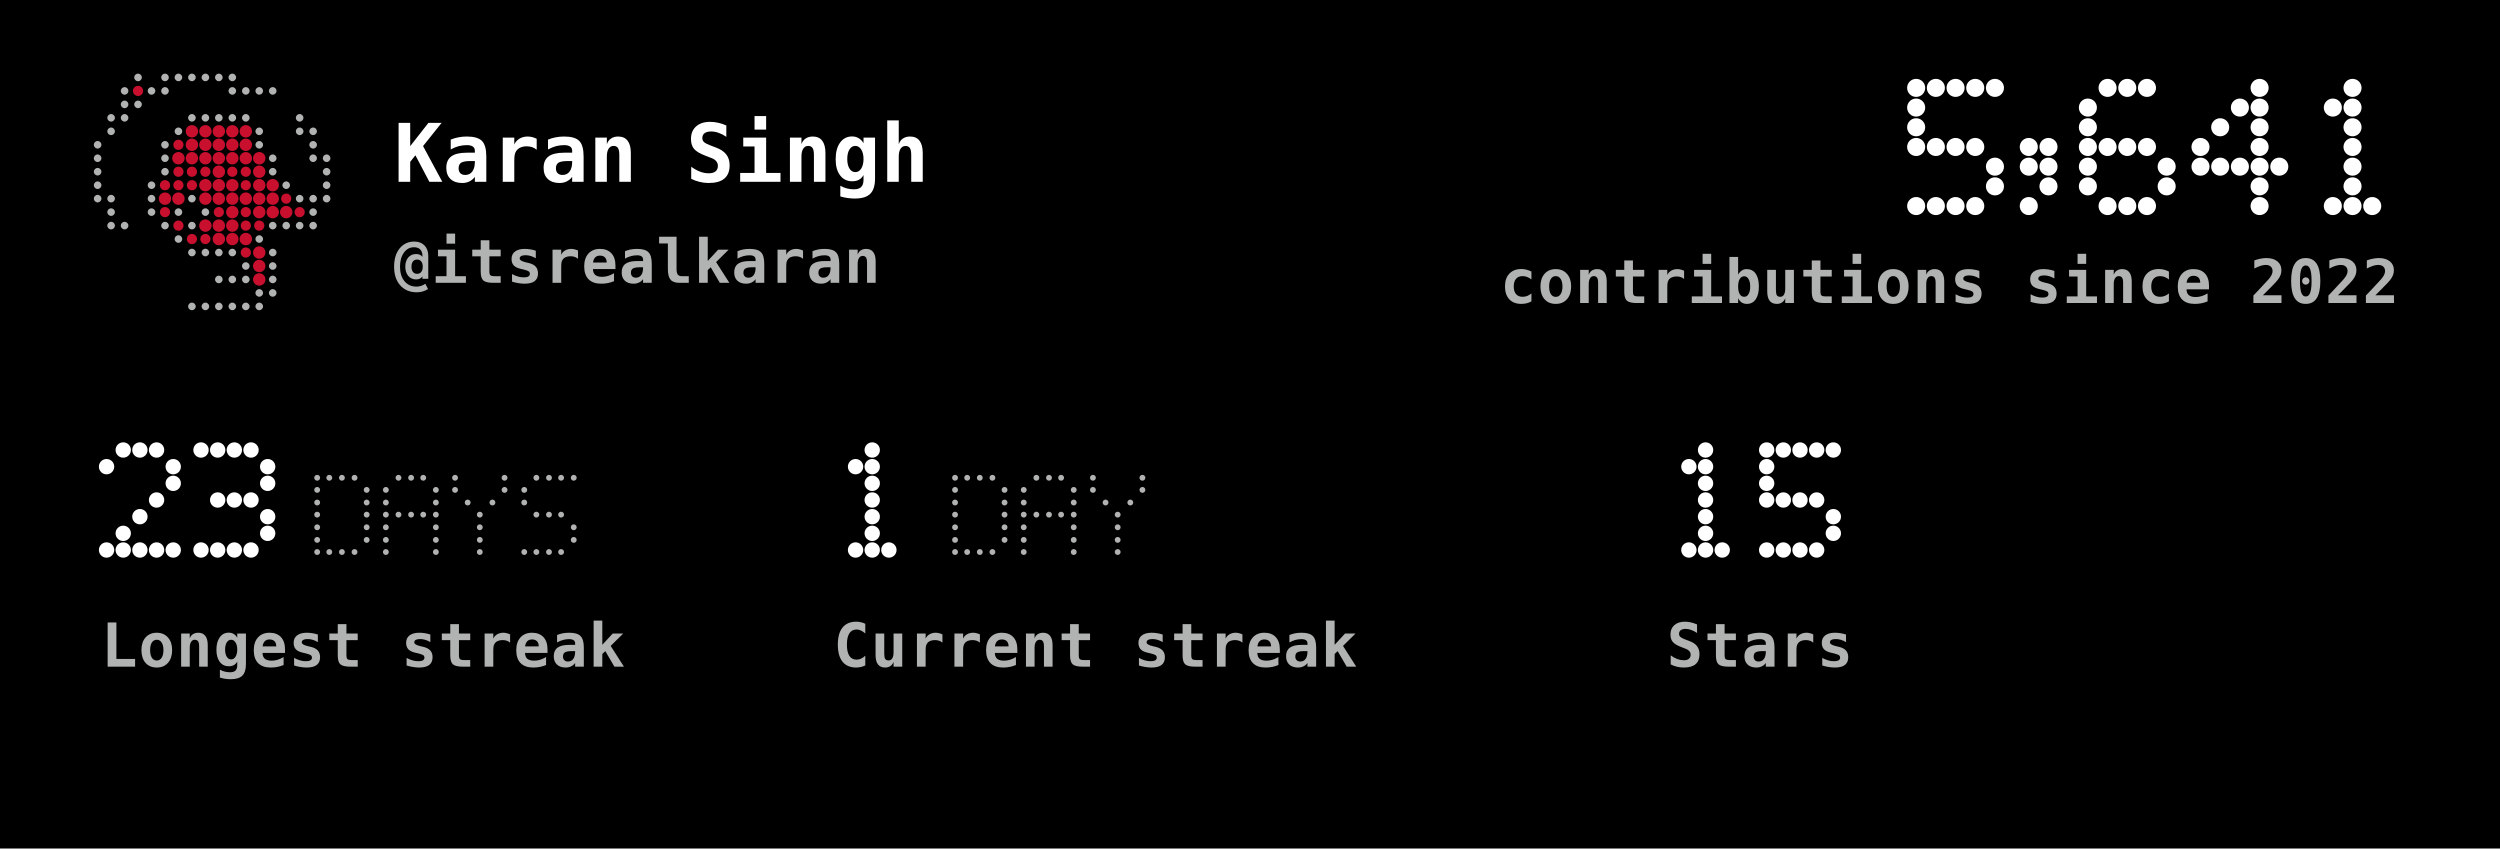
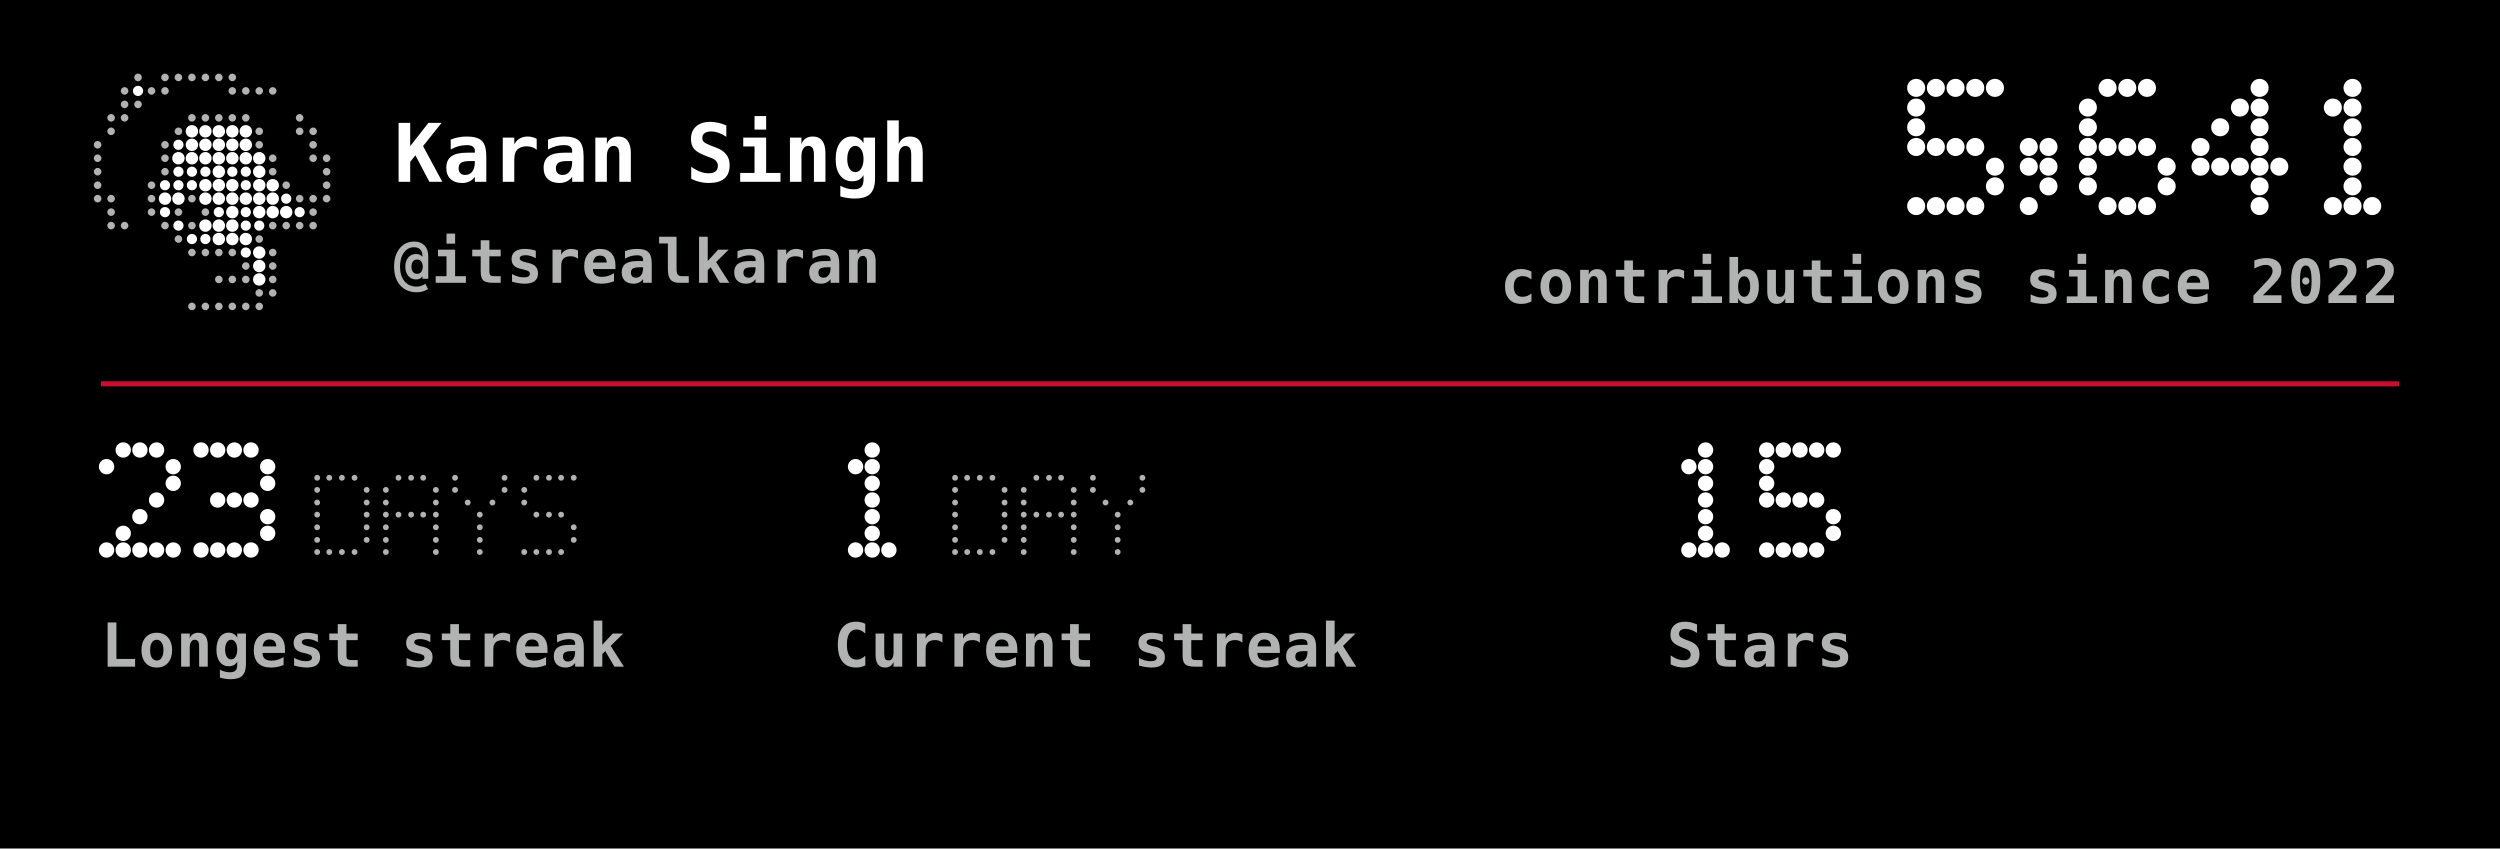
<svg xmlns="http://www.w3.org/2000/svg" width="495" height="168" viewBox="0 0 495 168" role="img">
  <rect width="495" height="168" fill="#000000" />
  <rect x="20" y="20" width="0" height="0" fill="#C8102E" />
  <circle cx="27.33" cy="15.33" r="0.75" fill="#B1B3B3" />
  <circle cx="32.67" cy="15.33" r="0.75" fill="#B1B3B3" />
  <circle cx="35.33" cy="15.33" r="0.75" fill="#B1B3B3" />
  <circle cx="38.00" cy="15.33" r="0.75" fill="#B1B3B3" />
  <circle cx="40.67" cy="15.33" r="0.75" fill="#B1B3B3" />
  <circle cx="43.33" cy="15.33" r="0.75" fill="#B1B3B3" />
  <circle cx="46.00" cy="15.33" r="0.75" fill="#B1B3B3" />
  <circle cx="24.67" cy="18.00" r="0.75" fill="#B1B3B3" />
-   <circle cx="27.33" cy="18.00" r="1.01" fill="#C8102E" />
+   <circle cx="27.33" cy="18.00" r="1.01" fill="#FFFFFF" />
  <circle cx="30.00" cy="18.00" r="0.75" fill="#B1B3B3" />
  <circle cx="32.67" cy="18.00" r="0.75" fill="#B1B3B3" />
  <circle cx="46.00" cy="18.00" r="0.75" fill="#B1B3B3" />
  <circle cx="48.67" cy="18.00" r="0.75" fill="#B1B3B3" />
  <circle cx="51.33" cy="18.00" r="0.75" fill="#B1B3B3" />
  <circle cx="54.00" cy="18.00" r="0.75" fill="#B1B3B3" />
  <circle cx="24.67" cy="20.67" r="0.75" fill="#B1B3B3" />
  <circle cx="27.33" cy="20.67" r="0.75" fill="#B1B3B3" />
  <circle cx="22.00" cy="23.33" r="0.75" fill="#B1B3B3" />
  <circle cx="24.67" cy="23.33" r="0.75" fill="#B1B3B3" />
  <circle cx="38.00" cy="23.33" r="0.75" fill="#B1B3B3" />
  <circle cx="40.67" cy="23.33" r="0.75" fill="#B1B3B3" />
  <circle cx="43.33" cy="23.33" r="0.75" fill="#B1B3B3" />
  <circle cx="46.00" cy="23.33" r="0.75" fill="#B1B3B3" />
  <circle cx="48.67" cy="23.33" r="0.75" fill="#B1B3B3" />
  <circle cx="59.33" cy="23.33" r="0.75" fill="#B1B3B3" />
  <circle cx="22.00" cy="26.00" r="0.75" fill="#B1B3B3" />
  <circle cx="35.33" cy="26.00" r="0.75" fill="#B1B3B3" />
-   <circle cx="38.00" cy="26.00" r="1.23" fill="#C8102E" />
-   <circle cx="40.67" cy="26.00" r="1.23" fill="#C8102E" />
-   <circle cx="43.33" cy="26.00" r="1.23" fill="#C8102E" />
-   <circle cx="46.00" cy="26.00" r="1.23" fill="#C8102E" />
-   <circle cx="48.67" cy="26.00" r="1.23" fill="#C8102E" />
+   <circle cx="38.00" cy="26.00" r="1.23" fill="#FFFFFF" />
+   <circle cx="40.67" cy="26.00" r="1.23" fill="#FFFFFF" />
+   <circle cx="43.33" cy="26.00" r="1.23" fill="#FFFFFF" />
+   <circle cx="46.00" cy="26.00" r="1.23" fill="#FFFFFF" />
+   <circle cx="48.67" cy="26.00" r="1.23" fill="#FFFFFF" />
  <circle cx="51.33" cy="26.00" r="0.75" fill="#B1B3B3" />
  <circle cx="59.33" cy="26.00" r="0.75" fill="#B1B3B3" />
  <circle cx="62.00" cy="26.00" r="0.75" fill="#B1B3B3" />
  <circle cx="19.33" cy="28.67" r="0.75" fill="#B1B3B3" />
  <circle cx="32.67" cy="28.67" r="0.75" fill="#B1B3B3" />
-   <circle cx="35.33" cy="28.67" r="1.01" fill="#C8102E" />
-   <circle cx="38.00" cy="28.67" r="1.23" fill="#C8102E" />
-   <circle cx="40.67" cy="28.67" r="1.23" fill="#C8102E" />
-   <circle cx="43.33" cy="28.67" r="1.23" fill="#C8102E" />
-   <circle cx="46.00" cy="28.67" r="1.23" fill="#C8102E" />
-   <circle cx="48.67" cy="28.67" r="1.23" fill="#C8102E" />
+   <circle cx="35.33" cy="28.67" r="1.01" fill="#FFFFFF" />
+   <circle cx="38.00" cy="28.67" r="1.23" fill="#FFFFFF" />
+   <circle cx="40.67" cy="28.67" r="1.23" fill="#FFFFFF" />
+   <circle cx="43.33" cy="28.67" r="1.23" fill="#FFFFFF" />
+   <circle cx="46.00" cy="28.67" r="1.23" fill="#FFFFFF" />
+   <circle cx="48.67" cy="28.67" r="1.23" fill="#FFFFFF" />
  <circle cx="51.33" cy="28.67" r="0.75" fill="#B1B3B3" />
  <circle cx="62.00" cy="28.67" r="0.75" fill="#B1B3B3" />
  <circle cx="19.33" cy="31.33" r="0.75" fill="#B1B3B3" />
  <circle cx="32.67" cy="31.33" r="0.75" fill="#B1B3B3" />
-   <circle cx="35.33" cy="31.33" r="1.23" fill="#C8102E" />
-   <circle cx="38.00" cy="31.33" r="1.23" fill="#C8102E" />
-   <circle cx="40.67" cy="31.33" r="1.23" fill="#C8102E" />
-   <circle cx="43.33" cy="31.33" r="1.23" fill="#C8102E" />
-   <circle cx="46.00" cy="31.33" r="1.23" fill="#C8102E" />
-   <circle cx="48.67" cy="31.33" r="1.23" fill="#C8102E" />
-   <circle cx="51.33" cy="31.33" r="1.23" fill="#C8102E" />
+   <circle cx="35.33" cy="31.33" r="1.23" fill="#FFFFFF" />
+   <circle cx="38.00" cy="31.33" r="1.23" fill="#FFFFFF" />
+   <circle cx="40.67" cy="31.33" r="1.23" fill="#FFFFFF" />
+   <circle cx="43.33" cy="31.33" r="1.23" fill="#FFFFFF" />
+   <circle cx="46.00" cy="31.33" r="1.23" fill="#FFFFFF" />
+   <circle cx="48.67" cy="31.33" r="1.23" fill="#FFFFFF" />
+   <circle cx="51.33" cy="31.33" r="1.23" fill="#FFFFFF" />
  <circle cx="54.00" cy="31.33" r="0.75" fill="#B1B3B3" />
  <circle cx="62.00" cy="31.33" r="0.75" fill="#B1B3B3" />
  <circle cx="64.67" cy="31.33" r="0.75" fill="#B1B3B3" />
  <circle cx="19.33" cy="34.00" r="0.75" fill="#B1B3B3" />
  <circle cx="32.67" cy="34.00" r="0.75" fill="#B1B3B3" />
-   <circle cx="35.33" cy="34.00" r="1.01" fill="#C8102E" />
-   <circle cx="38.00" cy="34.00" r="1.01" fill="#C8102E" />
-   <circle cx="40.67" cy="34.00" r="1.01" fill="#C8102E" />
-   <circle cx="43.33" cy="34.00" r="1.23" fill="#C8102E" />
-   <circle cx="46.00" cy="34.00" r="1.01" fill="#C8102E" />
-   <circle cx="48.67" cy="34.00" r="1.01" fill="#C8102E" />
-   <circle cx="51.33" cy="34.00" r="1.23" fill="#C8102E" />
+   <circle cx="35.33" cy="34.00" r="1.01" fill="#FFFFFF" />
+   <circle cx="38.00" cy="34.00" r="1.01" fill="#FFFFFF" />
+   <circle cx="40.67" cy="34.00" r="1.01" fill="#FFFFFF" />
+   <circle cx="43.33" cy="34.00" r="1.23" fill="#FFFFFF" />
+   <circle cx="46.00" cy="34.00" r="1.01" fill="#FFFFFF" />
+   <circle cx="48.67" cy="34.00" r="1.01" fill="#FFFFFF" />
+   <circle cx="51.33" cy="34.00" r="1.23" fill="#FFFFFF" />
  <circle cx="54.00" cy="34.00" r="0.75" fill="#B1B3B3" />
  <circle cx="64.67" cy="34.00" r="0.75" fill="#B1B3B3" />
  <circle cx="19.33" cy="36.67" r="0.75" fill="#B1B3B3" />
  <circle cx="30.00" cy="36.67" r="0.75" fill="#B1B3B3" />
-   <circle cx="32.67" cy="36.67" r="1.01" fill="#C8102E" />
-   <circle cx="35.33" cy="36.67" r="1.01" fill="#C8102E" />
-   <circle cx="38.00" cy="36.67" r="1.01" fill="#C8102E" />
-   <circle cx="40.67" cy="36.67" r="1.23" fill="#C8102E" />
-   <circle cx="43.33" cy="36.67" r="1.23" fill="#C8102E" />
-   <circle cx="46.00" cy="36.67" r="1.23" fill="#C8102E" />
-   <circle cx="48.67" cy="36.67" r="1.01" fill="#C8102E" />
-   <circle cx="51.33" cy="36.67" r="1.23" fill="#C8102E" />
-   <circle cx="54.00" cy="36.67" r="1.23" fill="#C8102E" />
+   <circle cx="32.67" cy="36.67" r="1.01" fill="#FFFFFF" />
+   <circle cx="35.33" cy="36.67" r="1.01" fill="#FFFFFF" />
+   <circle cx="38.00" cy="36.67" r="1.01" fill="#FFFFFF" />
+   <circle cx="40.67" cy="36.67" r="1.23" fill="#FFFFFF" />
+   <circle cx="43.33" cy="36.67" r="1.23" fill="#FFFFFF" />
+   <circle cx="46.00" cy="36.67" r="1.23" fill="#FFFFFF" />
+   <circle cx="48.67" cy="36.67" r="1.01" fill="#FFFFFF" />
+   <circle cx="51.33" cy="36.67" r="1.23" fill="#FFFFFF" />
+   <circle cx="54.00" cy="36.67" r="1.23" fill="#FFFFFF" />
  <circle cx="56.67" cy="36.67" r="0.75" fill="#B1B3B3" />
  <circle cx="64.67" cy="36.67" r="0.75" fill="#B1B3B3" />
  <circle cx="19.33" cy="39.33" r="0.75" fill="#B1B3B3" />
  <circle cx="22.00" cy="39.33" r="0.75" fill="#B1B3B3" />
  <circle cx="30.00" cy="39.33" r="0.75" fill="#B1B3B3" />
-   <circle cx="32.67" cy="39.33" r="1.23" fill="#C8102E" />
-   <circle cx="35.33" cy="39.33" r="1.23" fill="#C8102E" />
+   <circle cx="32.67" cy="39.33" r="1.23" fill="#FFFFFF" />
+   <circle cx="35.33" cy="39.33" r="1.23" fill="#FFFFFF" />
  <circle cx="38.00" cy="39.33" r="0.75" fill="#B1B3B3" />
-   <circle cx="40.67" cy="39.33" r="1.23" fill="#C8102E" />
-   <circle cx="43.33" cy="39.33" r="1.23" fill="#C8102E" />
-   <circle cx="46.00" cy="39.33" r="1.23" fill="#C8102E" />
-   <circle cx="48.67" cy="39.33" r="1.23" fill="#C8102E" />
-   <circle cx="51.33" cy="39.33" r="1.23" fill="#C8102E" />
-   <circle cx="54.00" cy="39.33" r="1.23" fill="#C8102E" />
-   <circle cx="56.67" cy="39.33" r="1.01" fill="#C8102E" />
+   <circle cx="40.67" cy="39.33" r="1.23" fill="#FFFFFF" />
+   <circle cx="43.33" cy="39.33" r="1.23" fill="#FFFFFF" />
+   <circle cx="46.00" cy="39.33" r="1.23" fill="#FFFFFF" />
+   <circle cx="48.67" cy="39.33" r="1.23" fill="#FFFFFF" />
+   <circle cx="51.33" cy="39.33" r="1.23" fill="#FFFFFF" />
+   <circle cx="54.00" cy="39.33" r="1.23" fill="#FFFFFF" />
+   <circle cx="56.67" cy="39.33" r="1.01" fill="#FFFFFF" />
  <circle cx="59.33" cy="39.33" r="0.75" fill="#B1B3B3" />
  <circle cx="62.00" cy="39.33" r="0.75" fill="#B1B3B3" />
  <circle cx="64.67" cy="39.33" r="0.75" fill="#B1B3B3" />
  <circle cx="22.00" cy="42.00" r="0.75" fill="#B1B3B3" />
  <circle cx="30.00" cy="42.00" r="0.75" fill="#B1B3B3" />
-   <circle cx="32.67" cy="42.00" r="1.01" fill="#C8102E" />
+   <circle cx="32.67" cy="42.00" r="1.01" fill="#FFFFFF" />
  <circle cx="35.33" cy="42.00" r="0.75" fill="#B1B3B3" />
  <circle cx="40.67" cy="42.00" r="0.75" fill="#B1B3B3" />
-   <circle cx="43.33" cy="42.00" r="1.01" fill="#C8102E" />
-   <circle cx="46.00" cy="42.00" r="1.23" fill="#C8102E" />
-   <circle cx="48.67" cy="42.00" r="1.01" fill="#C8102E" />
-   <circle cx="51.33" cy="42.00" r="1.23" fill="#C8102E" />
-   <circle cx="54.00" cy="42.00" r="1.23" fill="#C8102E" />
-   <circle cx="56.67" cy="42.00" r="1.23" fill="#C8102E" />
-   <circle cx="59.33" cy="42.00" r="1.01" fill="#C8102E" />
+   <circle cx="43.33" cy="42.00" r="1.01" fill="#FFFFFF" />
+   <circle cx="46.00" cy="42.00" r="1.23" fill="#FFFFFF" />
+   <circle cx="48.67" cy="42.00" r="1.01" fill="#FFFFFF" />
+   <circle cx="51.33" cy="42.00" r="1.23" fill="#FFFFFF" />
+   <circle cx="54.00" cy="42.00" r="1.23" fill="#FFFFFF" />
+   <circle cx="56.67" cy="42.00" r="1.23" fill="#FFFFFF" />
+   <circle cx="59.33" cy="42.00" r="1.01" fill="#FFFFFF" />
  <circle cx="62.00" cy="42.00" r="0.75" fill="#B1B3B3" />
  <circle cx="22.00" cy="44.67" r="0.75" fill="#B1B3B3" />
  <circle cx="24.67" cy="44.67" r="0.75" fill="#B1B3B3" />
  <circle cx="32.67" cy="44.67" r="0.75" fill="#B1B3B3" />
-   <circle cx="35.33" cy="44.67" r="1.01" fill="#C8102E" />
+   <circle cx="35.33" cy="44.67" r="1.01" fill="#FFFFFF" />
  <circle cx="38.00" cy="44.67" r="0.75" fill="#B1B3B3" />
-   <circle cx="40.67" cy="44.67" r="1.23" fill="#C8102E" />
-   <circle cx="43.33" cy="44.67" r="1.23" fill="#C8102E" />
-   <circle cx="46.00" cy="44.67" r="1.23" fill="#C8102E" />
-   <circle cx="48.67" cy="44.67" r="1.01" fill="#C8102E" />
-   <circle cx="51.33" cy="44.67" r="1.01" fill="#C8102E" />
+   <circle cx="40.67" cy="44.67" r="1.23" fill="#FFFFFF" />
+   <circle cx="43.33" cy="44.67" r="1.23" fill="#FFFFFF" />
+   <circle cx="46.00" cy="44.67" r="1.23" fill="#FFFFFF" />
+   <circle cx="48.67" cy="44.67" r="1.01" fill="#FFFFFF" />
+   <circle cx="51.33" cy="44.67" r="1.01" fill="#FFFFFF" />
  <circle cx="54.00" cy="44.67" r="0.75" fill="#B1B3B3" />
  <circle cx="56.67" cy="44.67" r="0.75" fill="#B1B3B3" />
  <circle cx="59.33" cy="44.67" r="0.75" fill="#B1B3B3" />
  <circle cx="62.00" cy="44.67" r="0.75" fill="#B1B3B3" />
  <circle cx="35.33" cy="47.33" r="0.75" fill="#B1B3B3" />
-   <circle cx="38.00" cy="47.33" r="1.01" fill="#C8102E" />
-   <circle cx="40.67" cy="47.33" r="1.01" fill="#C8102E" />
-   <circle cx="43.33" cy="47.33" r="1.23" fill="#C8102E" />
-   <circle cx="46.00" cy="47.33" r="1.23" fill="#C8102E" />
-   <circle cx="48.67" cy="47.33" r="1.23" fill="#C8102E" />
+   <circle cx="38.00" cy="47.33" r="1.01" fill="#FFFFFF" />
+   <circle cx="40.67" cy="47.33" r="1.01" fill="#FFFFFF" />
+   <circle cx="43.33" cy="47.33" r="1.23" fill="#FFFFFF" />
+   <circle cx="46.00" cy="47.33" r="1.23" fill="#FFFFFF" />
+   <circle cx="48.67" cy="47.33" r="1.23" fill="#FFFFFF" />
  <circle cx="51.33" cy="47.33" r="0.75" fill="#B1B3B3" />
  <circle cx="38.00" cy="50.00" r="0.75" fill="#B1B3B3" />
  <circle cx="40.67" cy="50.00" r="0.75" fill="#B1B3B3" />
  <circle cx="43.33" cy="50.00" r="0.75" fill="#B1B3B3" />
  <circle cx="46.00" cy="50.00" r="0.75" fill="#B1B3B3" />
-   <circle cx="48.67" cy="50.00" r="1.01" fill="#C8102E" />
-   <circle cx="51.33" cy="50.00" r="1.23" fill="#C8102E" />
+   <circle cx="48.67" cy="50.00" r="1.01" fill="#FFFFFF" />
+   <circle cx="51.33" cy="50.00" r="1.23" fill="#FFFFFF" />
  <circle cx="54.00" cy="50.00" r="0.75" fill="#B1B3B3" />
  <circle cx="48.67" cy="52.67" r="0.75" fill="#B1B3B3" />
-   <circle cx="51.33" cy="52.67" r="1.23" fill="#C8102E" />
+   <circle cx="51.33" cy="52.67" r="1.23" fill="#FFFFFF" />
  <circle cx="54.00" cy="52.67" r="0.75" fill="#B1B3B3" />
  <circle cx="43.33" cy="55.33" r="0.75" fill="#B1B3B3" />
  <circle cx="46.00" cy="55.33" r="0.75" fill="#B1B3B3" />
  <circle cx="48.67" cy="55.33" r="0.75" fill="#B1B3B3" />
-   <circle cx="51.33" cy="55.33" r="1.23" fill="#C8102E" />
+   <circle cx="51.33" cy="55.33" r="1.23" fill="#FFFFFF" />
  <circle cx="54.00" cy="55.33" r="0.75" fill="#B1B3B3" />
  <circle cx="51.33" cy="58.00" r="0.75" fill="#B1B3B3" />
  <circle cx="54.00" cy="58.00" r="0.75" fill="#B1B3B3" />
  <circle cx="38.00" cy="60.67" r="0.75" fill="#B1B3B3" />
  <circle cx="40.67" cy="60.67" r="0.75" fill="#B1B3B3" />
  <circle cx="43.33" cy="60.67" r="0.75" fill="#B1B3B3" />
  <circle cx="46.00" cy="60.67" r="0.75" fill="#B1B3B3" />
  <circle cx="48.67" cy="60.67" r="0.75" fill="#B1B3B3" />
  <circle cx="51.33" cy="60.67" r="0.75" fill="#B1B3B3" />
  <text x="78" y="36" fill="#FFFFFF" text-anchor="start" font-family="ui-monospace, Geist Mono, monospace" font-weight="700" font-size="16" letter-spacing="0" dominant-baseline="auto">Karan Singh</text>
  <text x="78" y="56" fill="#B1B3B3" text-anchor="start" font-family="ui-monospace, Geist Mono, monospace" font-weight="700" font-size="12" letter-spacing="0.2" dominant-baseline="auto">@itsrealkaran</text>
  <circle cx="379.4" cy="17.4" r="1.79" fill="#FFFFFF" />
  <circle cx="383.3" cy="17.4" r="1.79" fill="#FFFFFF" />
  <circle cx="387.2" cy="17.4" r="1.79" fill="#FFFFFF" />
  <circle cx="391.1" cy="17.4" r="1.79" fill="#FFFFFF" />
  <circle cx="395.0" cy="17.4" r="1.79" fill="#FFFFFF" />
  <circle cx="379.4" cy="21.3" r="1.79" fill="#FFFFFF" />
  <circle cx="379.4" cy="25.2" r="1.79" fill="#FFFFFF" />
  <circle cx="379.4" cy="29.1" r="1.79" fill="#FFFFFF" />
  <circle cx="383.3" cy="29.1" r="1.79" fill="#FFFFFF" />
  <circle cx="387.2" cy="29.1" r="1.79" fill="#FFFFFF" />
  <circle cx="391.1" cy="29.1" r="1.79" fill="#FFFFFF" />
  <circle cx="395.0" cy="33.0" r="1.79" fill="#FFFFFF" />
  <circle cx="395.0" cy="36.9" r="1.79" fill="#FFFFFF" />
  <circle cx="379.4" cy="40.8" r="1.79" fill="#FFFFFF" />
  <circle cx="383.3" cy="40.8" r="1.79" fill="#FFFFFF" />
  <circle cx="387.2" cy="40.8" r="1.79" fill="#FFFFFF" />
  <circle cx="391.1" cy="40.8" r="1.79" fill="#FFFFFF" />
  <circle cx="401.7" cy="29.1" r="1.79" fill="#FFFFFF" />
  <circle cx="405.6" cy="29.1" r="1.79" fill="#FFFFFF" />
  <circle cx="401.7" cy="33.0" r="1.79" fill="#FFFFFF" />
  <circle cx="405.6" cy="33.0" r="1.79" fill="#FFFFFF" />
  <circle cx="405.6" cy="36.9" r="1.79" fill="#FFFFFF" />
  <circle cx="401.7" cy="40.8" r="1.79" fill="#FFFFFF" />
  <circle cx="417.3" cy="17.4" r="1.79" fill="#FFFFFF" />
  <circle cx="421.2" cy="17.4" r="1.79" fill="#FFFFFF" />
  <circle cx="425.1" cy="17.4" r="1.79" fill="#FFFFFF" />
  <circle cx="413.4" cy="21.3" r="1.79" fill="#FFFFFF" />
  <circle cx="413.4" cy="25.2" r="1.79" fill="#FFFFFF" />
  <circle cx="413.4" cy="29.1" r="1.79" fill="#FFFFFF" />
  <circle cx="417.3" cy="29.1" r="1.79" fill="#FFFFFF" />
  <circle cx="421.2" cy="29.1" r="1.79" fill="#FFFFFF" />
  <circle cx="425.1" cy="29.1" r="1.79" fill="#FFFFFF" />
  <circle cx="413.4" cy="33.0" r="1.79" fill="#FFFFFF" />
  <circle cx="429.0" cy="33.0" r="1.79" fill="#FFFFFF" />
  <circle cx="413.4" cy="36.9" r="1.79" fill="#FFFFFF" />
  <circle cx="429.0" cy="36.9" r="1.79" fill="#FFFFFF" />
  <circle cx="417.3" cy="40.8" r="1.79" fill="#FFFFFF" />
  <circle cx="421.2" cy="40.8" r="1.79" fill="#FFFFFF" />
  <circle cx="425.1" cy="40.8" r="1.79" fill="#FFFFFF" />
  <circle cx="447.4" cy="17.4" r="1.79" fill="#FFFFFF" />
  <circle cx="443.5" cy="21.3" r="1.79" fill="#FFFFFF" />
  <circle cx="447.4" cy="21.3" r="1.79" fill="#FFFFFF" />
  <circle cx="439.6" cy="25.2" r="1.79" fill="#FFFFFF" />
  <circle cx="447.4" cy="25.2" r="1.79" fill="#FFFFFF" />
  <circle cx="435.7" cy="29.1" r="1.79" fill="#FFFFFF" />
  <circle cx="447.4" cy="29.1" r="1.79" fill="#FFFFFF" />
  <circle cx="435.7" cy="33.0" r="1.79" fill="#FFFFFF" />
  <circle cx="439.6" cy="33.0" r="1.79" fill="#FFFFFF" />
  <circle cx="443.5" cy="33.0" r="1.79" fill="#FFFFFF" />
  <circle cx="447.4" cy="33.0" r="1.79" fill="#FFFFFF" />
  <circle cx="451.3" cy="33.0" r="1.79" fill="#FFFFFF" />
  <circle cx="447.4" cy="36.9" r="1.79" fill="#FFFFFF" />
  <circle cx="447.4" cy="40.8" r="1.79" fill="#FFFFFF" />
  <circle cx="465.8" cy="17.4" r="1.79" fill="#FFFFFF" />
  <circle cx="461.9" cy="21.3" r="1.79" fill="#FFFFFF" />
  <circle cx="465.8" cy="21.3" r="1.79" fill="#FFFFFF" />
  <circle cx="465.8" cy="25.2" r="1.79" fill="#FFFFFF" />
  <circle cx="465.8" cy="29.1" r="1.79" fill="#FFFFFF" />
  <circle cx="465.8" cy="33.0" r="1.79" fill="#FFFFFF" />
  <circle cx="465.8" cy="36.9" r="1.79" fill="#FFFFFF" />
  <circle cx="461.9" cy="40.8" r="1.79" fill="#FFFFFF" />
  <circle cx="465.8" cy="40.8" r="1.79" fill="#FFFFFF" />
  <circle cx="469.7" cy="40.8" r="1.79" fill="#FFFFFF" />
  <text x="475" y="60" fill="#B1B3B3" text-anchor="end" font-family="ui-monospace, Geist Mono, monospace" font-weight="700" font-size="12" letter-spacing="0.2" dominant-baseline="auto">contributions since 2022</text>
+   <line x1="20" y1="76" x2="475" y2="76" stroke="#C8102E" />
  <circle cx="24.4" cy="89.1" r="1.52" fill="#FFFFFF" />
  <circle cx="27.7" cy="89.1" r="1.52" fill="#FFFFFF" />
  <circle cx="31.0" cy="89.1" r="1.52" fill="#FFFFFF" />
  <circle cx="21.1" cy="92.4" r="1.52" fill="#FFFFFF" />
  <circle cx="34.3" cy="92.4" r="1.52" fill="#FFFFFF" />
  <circle cx="34.3" cy="95.7" r="1.52" fill="#FFFFFF" />
  <circle cx="31.0" cy="99.0" r="1.52" fill="#FFFFFF" />
  <circle cx="27.7" cy="102.3" r="1.52" fill="#FFFFFF" />
  <circle cx="24.4" cy="105.6" r="1.52" fill="#FFFFFF" />
  <circle cx="21.1" cy="108.9" r="1.52" fill="#FFFFFF" />
  <circle cx="24.4" cy="108.9" r="1.52" fill="#FFFFFF" />
  <circle cx="27.7" cy="108.9" r="1.52" fill="#FFFFFF" />
  <circle cx="31.0" cy="108.9" r="1.52" fill="#FFFFFF" />
  <circle cx="34.3" cy="108.9" r="1.52" fill="#FFFFFF" />
  <circle cx="39.8" cy="89.1" r="1.52" fill="#FFFFFF" />
  <circle cx="43.1" cy="89.1" r="1.52" fill="#FFFFFF" />
  <circle cx="46.4" cy="89.1" r="1.52" fill="#FFFFFF" />
  <circle cx="49.7" cy="89.1" r="1.52" fill="#FFFFFF" />
  <circle cx="53.0" cy="92.4" r="1.52" fill="#FFFFFF" />
  <circle cx="53.0" cy="95.7" r="1.52" fill="#FFFFFF" />
  <circle cx="43.1" cy="99.0" r="1.52" fill="#FFFFFF" />
  <circle cx="46.4" cy="99.0" r="1.52" fill="#FFFFFF" />
  <circle cx="49.7" cy="99.0" r="1.52" fill="#FFFFFF" />
  <circle cx="53.0" cy="102.3" r="1.52" fill="#FFFFFF" />
  <circle cx="53.0" cy="105.6" r="1.52" fill="#FFFFFF" />
  <circle cx="39.8" cy="108.9" r="1.52" fill="#FFFFFF" />
  <circle cx="43.1" cy="108.9" r="1.52" fill="#FFFFFF" />
  <circle cx="46.4" cy="108.9" r="1.52" fill="#FFFFFF" />
  <circle cx="49.7" cy="108.9" r="1.52" fill="#FFFFFF" />
  <circle cx="62.8" cy="94.6" r="0.58" fill="#B1B3B3" />
  <circle cx="65.2" cy="94.6" r="0.58" fill="#B1B3B3" />
  <circle cx="67.7" cy="94.6" r="0.58" fill="#B1B3B3" />
  <circle cx="70.2" cy="94.6" r="0.58" fill="#B1B3B3" />
  <circle cx="62.8" cy="97.0" r="0.58" fill="#B1B3B3" />
  <circle cx="72.6" cy="97.0" r="0.58" fill="#B1B3B3" />
  <circle cx="62.8" cy="99.5" r="0.58" fill="#B1B3B3" />
  <circle cx="72.6" cy="99.5" r="0.58" fill="#B1B3B3" />
  <circle cx="62.8" cy="101.9" r="0.58" fill="#B1B3B3" />
  <circle cx="72.6" cy="101.9" r="0.58" fill="#B1B3B3" />
  <circle cx="62.8" cy="104.4" r="0.58" fill="#B1B3B3" />
  <circle cx="72.6" cy="104.4" r="0.58" fill="#B1B3B3" />
  <circle cx="62.8" cy="106.9" r="0.58" fill="#B1B3B3" />
  <circle cx="72.6" cy="106.9" r="0.58" fill="#B1B3B3" />
  <circle cx="62.8" cy="109.3" r="0.58" fill="#B1B3B3" />
  <circle cx="65.2" cy="109.3" r="0.58" fill="#B1B3B3" />
  <circle cx="67.7" cy="109.3" r="0.58" fill="#B1B3B3" />
  <circle cx="70.2" cy="109.3" r="0.58" fill="#B1B3B3" />
  <circle cx="78.9" cy="94.6" r="0.58" fill="#B1B3B3" />
  <circle cx="81.4" cy="94.6" r="0.58" fill="#B1B3B3" />
  <circle cx="83.8" cy="94.6" r="0.58" fill="#B1B3B3" />
  <circle cx="76.4" cy="97.0" r="0.58" fill="#B1B3B3" />
  <circle cx="86.3" cy="97.0" r="0.58" fill="#B1B3B3" />
  <circle cx="76.4" cy="99.5" r="0.58" fill="#B1B3B3" />
  <circle cx="86.3" cy="99.5" r="0.58" fill="#B1B3B3" />
  <circle cx="76.4" cy="101.9" r="0.58" fill="#B1B3B3" />
  <circle cx="78.9" cy="101.9" r="0.58" fill="#B1B3B3" />
  <circle cx="81.4" cy="101.9" r="0.58" fill="#B1B3B3" />
  <circle cx="83.8" cy="101.9" r="0.58" fill="#B1B3B3" />
  <circle cx="86.3" cy="101.9" r="0.58" fill="#B1B3B3" />
  <circle cx="76.4" cy="104.4" r="0.58" fill="#B1B3B3" />
  <circle cx="86.3" cy="104.4" r="0.58" fill="#B1B3B3" />
  <circle cx="76.4" cy="106.9" r="0.58" fill="#B1B3B3" />
  <circle cx="86.3" cy="106.9" r="0.58" fill="#B1B3B3" />
  <circle cx="76.4" cy="109.3" r="0.58" fill="#B1B3B3" />
  <circle cx="86.3" cy="109.3" r="0.58" fill="#B1B3B3" />
  <circle cx="90.1" cy="94.6" r="0.58" fill="#B1B3B3" />
  <circle cx="99.9" cy="94.6" r="0.58" fill="#B1B3B3" />
  <circle cx="90.1" cy="97.0" r="0.58" fill="#B1B3B3" />
  <circle cx="99.9" cy="97.0" r="0.58" fill="#B1B3B3" />
  <circle cx="92.6" cy="99.5" r="0.58" fill="#B1B3B3" />
  <circle cx="97.5" cy="99.5" r="0.58" fill="#B1B3B3" />
  <circle cx="95.0" cy="101.9" r="0.58" fill="#B1B3B3" />
  <circle cx="95.0" cy="104.4" r="0.58" fill="#B1B3B3" />
  <circle cx="95.0" cy="106.9" r="0.58" fill="#B1B3B3" />
  <circle cx="95.0" cy="109.3" r="0.58" fill="#B1B3B3" />
  <circle cx="106.2" cy="94.6" r="0.58" fill="#B1B3B3" />
  <circle cx="108.7" cy="94.6" r="0.58" fill="#B1B3B3" />
  <circle cx="111.1" cy="94.6" r="0.58" fill="#B1B3B3" />
  <circle cx="113.6" cy="94.6" r="0.58" fill="#B1B3B3" />
  <circle cx="103.8" cy="97.0" r="0.58" fill="#B1B3B3" />
  <circle cx="103.8" cy="99.5" r="0.58" fill="#B1B3B3" />
  <circle cx="106.2" cy="101.9" r="0.58" fill="#B1B3B3" />
  <circle cx="108.7" cy="101.9" r="0.58" fill="#B1B3B3" />
  <circle cx="111.1" cy="101.9" r="0.58" fill="#B1B3B3" />
  <circle cx="113.6" cy="104.4" r="0.58" fill="#B1B3B3" />
  <circle cx="113.6" cy="106.9" r="0.58" fill="#B1B3B3" />
  <circle cx="103.8" cy="109.3" r="0.58" fill="#B1B3B3" />
  <circle cx="106.2" cy="109.3" r="0.58" fill="#B1B3B3" />
  <circle cx="108.7" cy="109.3" r="0.58" fill="#B1B3B3" />
  <circle cx="111.1" cy="109.3" r="0.58" fill="#B1B3B3" />
  <text x="20" y="132" fill="#B1B3B3" text-anchor="start" font-family="ui-monospace, Geist Mono, monospace" font-weight="700" font-size="12" letter-spacing="0.2" dominant-baseline="auto">Longest streak</text>
  <circle cx="172.7" cy="89.1" r="1.52" fill="#FFFFFF" />
  <circle cx="169.4" cy="92.4" r="1.52" fill="#FFFFFF" />
  <circle cx="172.7" cy="92.4" r="1.52" fill="#FFFFFF" />
  <circle cx="172.7" cy="95.7" r="1.52" fill="#FFFFFF" />
  <circle cx="172.7" cy="99.0" r="1.52" fill="#FFFFFF" />
  <circle cx="172.7" cy="102.3" r="1.52" fill="#FFFFFF" />
  <circle cx="172.7" cy="105.6" r="1.52" fill="#FFFFFF" />
  <circle cx="169.4" cy="108.9" r="1.52" fill="#FFFFFF" />
  <circle cx="172.7" cy="108.9" r="1.52" fill="#FFFFFF" />
  <circle cx="176.0" cy="108.9" r="1.52" fill="#FFFFFF" />
  <circle cx="189.1" cy="94.6" r="0.58" fill="#B1B3B3" />
  <circle cx="191.5" cy="94.6" r="0.58" fill="#B1B3B3" />
  <circle cx="194.0" cy="94.6" r="0.58" fill="#B1B3B3" />
  <circle cx="196.5" cy="94.6" r="0.58" fill="#B1B3B3" />
  <circle cx="189.1" cy="97.0" r="0.58" fill="#B1B3B3" />
  <circle cx="198.9" cy="97.0" r="0.58" fill="#B1B3B3" />
  <circle cx="189.1" cy="99.5" r="0.58" fill="#B1B3B3" />
  <circle cx="198.9" cy="99.5" r="0.58" fill="#B1B3B3" />
  <circle cx="189.1" cy="101.9" r="0.58" fill="#B1B3B3" />
  <circle cx="198.9" cy="101.9" r="0.58" fill="#B1B3B3" />
  <circle cx="189.1" cy="104.4" r="0.58" fill="#B1B3B3" />
  <circle cx="198.9" cy="104.4" r="0.58" fill="#B1B3B3" />
  <circle cx="189.1" cy="106.9" r="0.58" fill="#B1B3B3" />
  <circle cx="198.9" cy="106.9" r="0.58" fill="#B1B3B3" />
  <circle cx="189.1" cy="109.3" r="0.58" fill="#B1B3B3" />
  <circle cx="191.5" cy="109.3" r="0.58" fill="#B1B3B3" />
  <circle cx="194.0" cy="109.3" r="0.58" fill="#B1B3B3" />
  <circle cx="196.5" cy="109.3" r="0.58" fill="#B1B3B3" />
  <circle cx="205.2" cy="94.6" r="0.58" fill="#B1B3B3" />
  <circle cx="207.7" cy="94.6" r="0.58" fill="#B1B3B3" />
  <circle cx="210.1" cy="94.6" r="0.58" fill="#B1B3B3" />
  <circle cx="202.7" cy="97.0" r="0.58" fill="#B1B3B3" />
  <circle cx="212.6" cy="97.0" r="0.58" fill="#B1B3B3" />
  <circle cx="202.7" cy="99.5" r="0.58" fill="#B1B3B3" />
  <circle cx="212.6" cy="99.5" r="0.58" fill="#B1B3B3" />
  <circle cx="202.7" cy="101.9" r="0.58" fill="#B1B3B3" />
  <circle cx="205.2" cy="101.9" r="0.58" fill="#B1B3B3" />
  <circle cx="207.7" cy="101.9" r="0.58" fill="#B1B3B3" />
  <circle cx="210.1" cy="101.9" r="0.58" fill="#B1B3B3" />
  <circle cx="212.6" cy="101.9" r="0.58" fill="#B1B3B3" />
  <circle cx="202.7" cy="104.4" r="0.58" fill="#B1B3B3" />
  <circle cx="212.6" cy="104.4" r="0.58" fill="#B1B3B3" />
  <circle cx="202.7" cy="106.9" r="0.58" fill="#B1B3B3" />
  <circle cx="212.6" cy="106.9" r="0.58" fill="#B1B3B3" />
  <circle cx="202.7" cy="109.3" r="0.58" fill="#B1B3B3" />
  <circle cx="212.6" cy="109.3" r="0.58" fill="#B1B3B3" />
  <circle cx="216.4" cy="94.6" r="0.58" fill="#B1B3B3" />
  <circle cx="226.2" cy="94.6" r="0.58" fill="#B1B3B3" />
  <circle cx="216.4" cy="97.0" r="0.58" fill="#B1B3B3" />
  <circle cx="226.2" cy="97.0" r="0.58" fill="#B1B3B3" />
  <circle cx="218.9" cy="99.5" r="0.58" fill="#B1B3B3" />
  <circle cx="223.8" cy="99.5" r="0.58" fill="#B1B3B3" />
  <circle cx="221.3" cy="101.9" r="0.58" fill="#B1B3B3" />
  <circle cx="221.3" cy="104.4" r="0.58" fill="#B1B3B3" />
  <circle cx="221.3" cy="106.9" r="0.58" fill="#B1B3B3" />
  <circle cx="221.3" cy="109.3" r="0.58" fill="#B1B3B3" />
  <text x="165.0" y="132" fill="#B1B3B3" text-anchor="start" font-family="ui-monospace, Geist Mono, monospace" font-weight="700" font-size="12" letter-spacing="0.2" dominant-baseline="auto">Current streak</text>
  <circle cx="337.7" cy="89.1" r="1.52" fill="#FFFFFF" />
  <circle cx="334.4" cy="92.4" r="1.52" fill="#FFFFFF" />
  <circle cx="337.7" cy="92.4" r="1.52" fill="#FFFFFF" />
  <circle cx="337.7" cy="95.7" r="1.52" fill="#FFFFFF" />
  <circle cx="337.7" cy="99.0" r="1.52" fill="#FFFFFF" />
  <circle cx="337.7" cy="102.3" r="1.52" fill="#FFFFFF" />
  <circle cx="337.7" cy="105.6" r="1.52" fill="#FFFFFF" />
  <circle cx="334.4" cy="108.9" r="1.52" fill="#FFFFFF" />
  <circle cx="337.7" cy="108.9" r="1.52" fill="#FFFFFF" />
  <circle cx="341.0" cy="108.9" r="1.52" fill="#FFFFFF" />
  <circle cx="349.8" cy="89.1" r="1.52" fill="#FFFFFF" />
  <circle cx="353.1" cy="89.1" r="1.52" fill="#FFFFFF" />
  <circle cx="356.4" cy="89.1" r="1.52" fill="#FFFFFF" />
  <circle cx="359.7" cy="89.1" r="1.52" fill="#FFFFFF" />
  <circle cx="363.0" cy="89.1" r="1.52" fill="#FFFFFF" />
  <circle cx="349.8" cy="92.4" r="1.52" fill="#FFFFFF" />
  <circle cx="349.8" cy="95.7" r="1.52" fill="#FFFFFF" />
  <circle cx="349.8" cy="99.0" r="1.52" fill="#FFFFFF" />
  <circle cx="353.1" cy="99.0" r="1.52" fill="#FFFFFF" />
  <circle cx="356.4" cy="99.0" r="1.52" fill="#FFFFFF" />
  <circle cx="359.7" cy="99.0" r="1.52" fill="#FFFFFF" />
  <circle cx="363.0" cy="102.3" r="1.52" fill="#FFFFFF" />
  <circle cx="363.0" cy="105.6" r="1.52" fill="#FFFFFF" />
  <circle cx="349.8" cy="108.9" r="1.52" fill="#FFFFFF" />
  <circle cx="353.1" cy="108.9" r="1.52" fill="#FFFFFF" />
  <circle cx="356.4" cy="108.9" r="1.52" fill="#FFFFFF" />
  <circle cx="359.7" cy="108.9" r="1.52" fill="#FFFFFF" />
  <text x="330.0" y="132" fill="#B1B3B3" text-anchor="start" font-family="ui-monospace, Geist Mono, monospace" font-weight="700" font-size="12" letter-spacing="0.2" dominant-baseline="auto">Stars</text>
</svg>
